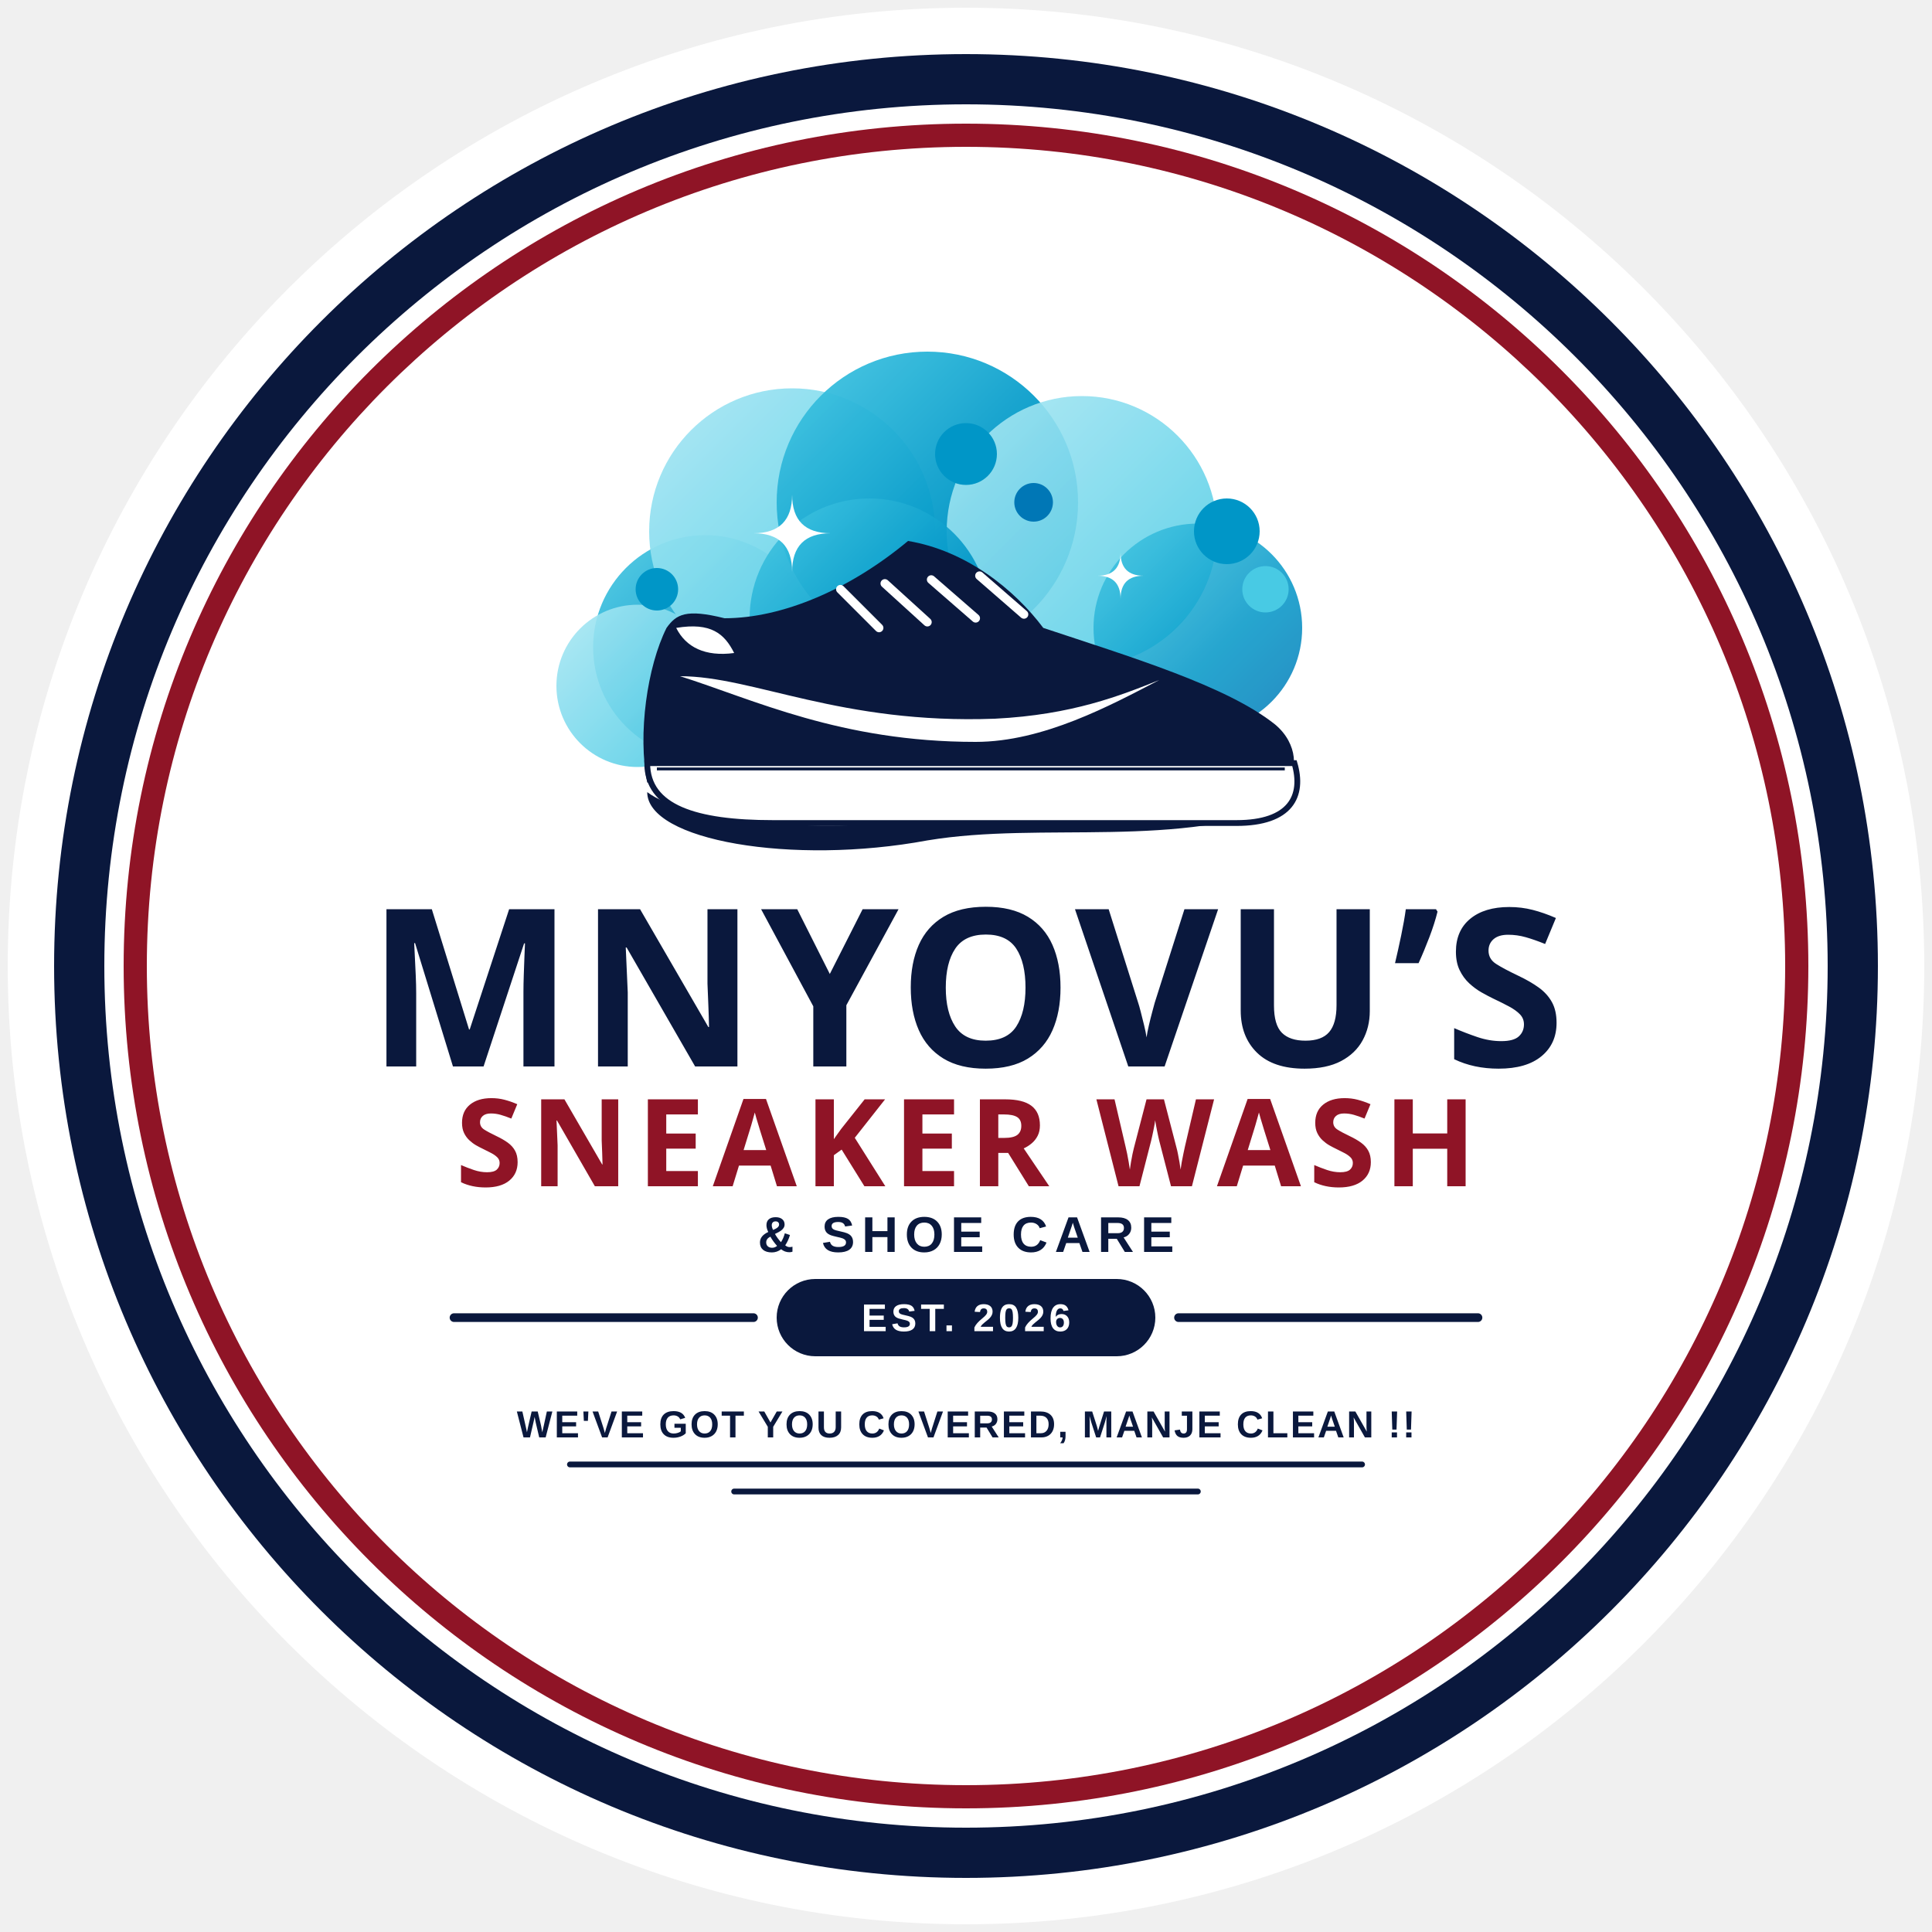
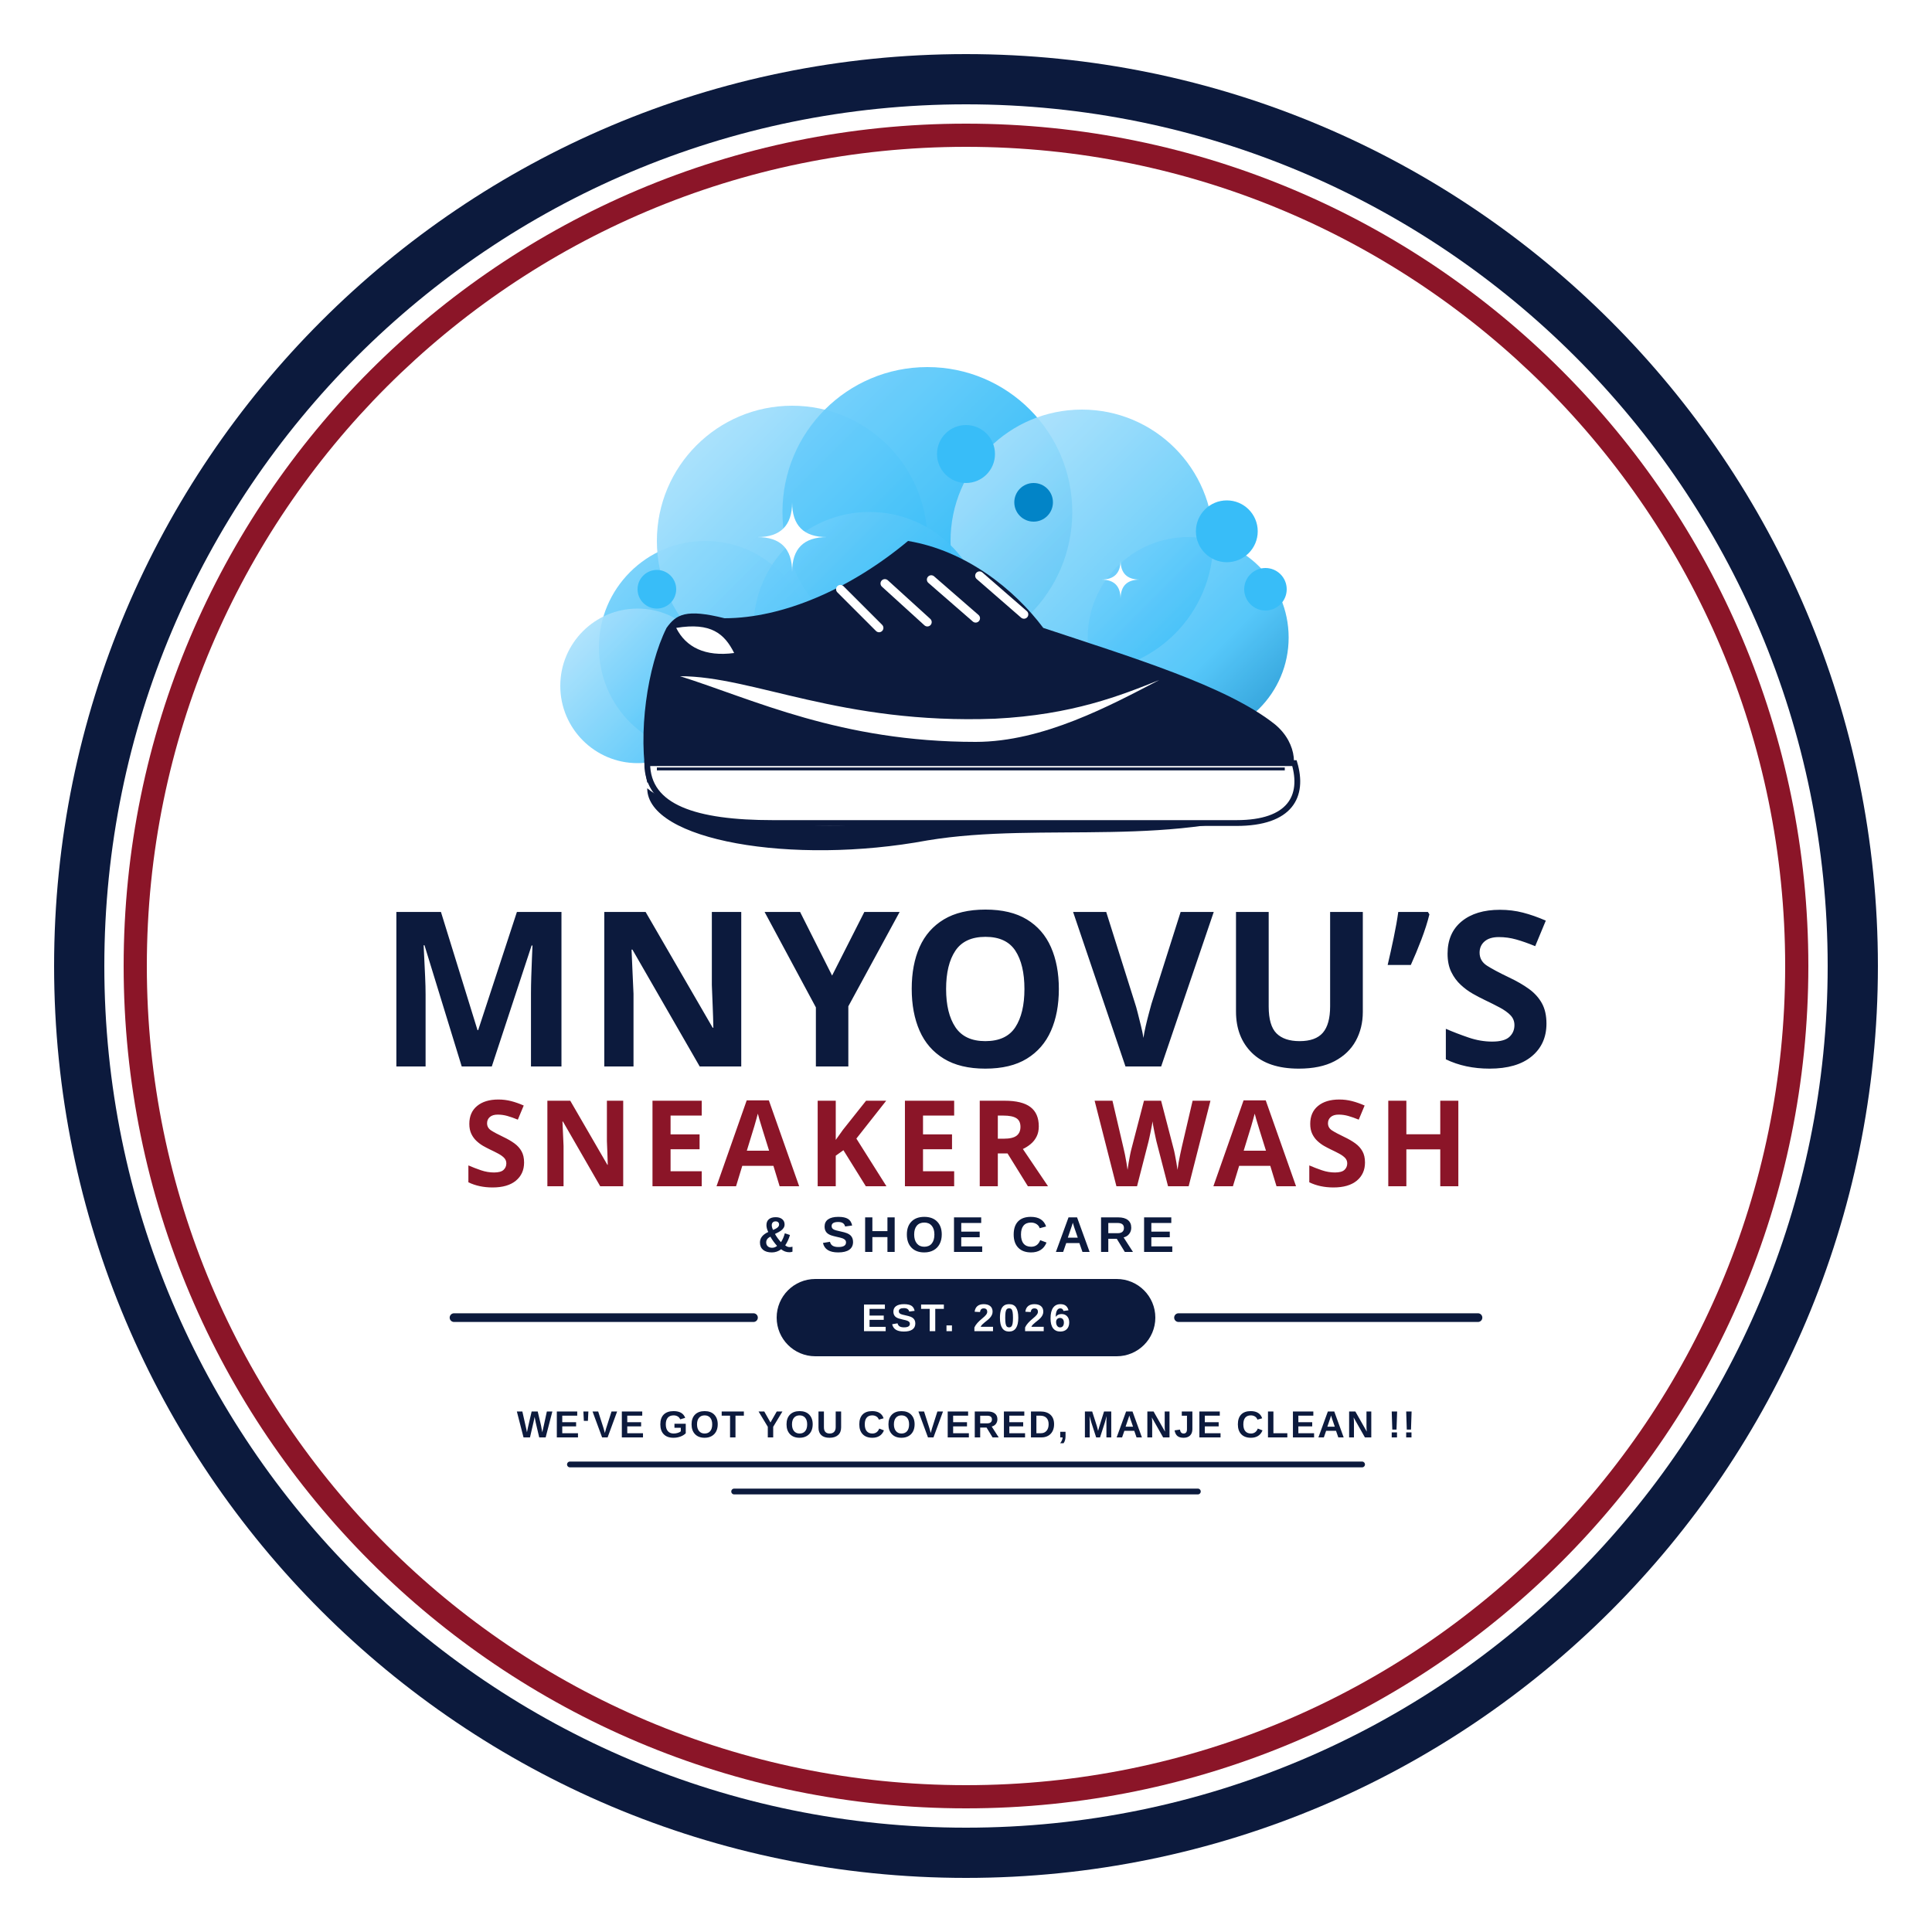
<svg xmlns="http://www.w3.org/2000/svg" viewBox="0 0 1000 1000" width="1000" height="1000">
  <defs>
-     <linearGradient id="originalSudGrad" x1="0%" y1="0%" x2="100%" y2="100%">
-       <stop offset="0%" stop-color="#48CAE4" />
-       <stop offset="60%" stop-color="#0096C7" />
-       <stop offset="100%" stop-color="#0077B6" />
+     <style>
+       .navy { fill: #0C1A3D; }
+       .red { fill: #8B1528; }
+       .white { fill: #FFFFFF; }
+       .stroke-navy { stroke: #0C1A3D; }
+       .stroke-red { stroke: #8B1528; }
+       .font-brand { font-family: 'Cabinet Grotesk', 'Arial Black', Impact, sans-serif; }
+       .font-sans { font-family: 'Plus Jakarta Sans', Arial, Helvetica, sans-serif; }
+     </style>
+     <linearGradient id="sudGrad" x1="0%" y1="0%" x2="100%" y2="100%">
+       <stop offset="0%" stop-color="#7DD3FC" />
+       <stop offset="60%" stop-color="#38BDF8" />
+       <stop offset="100%" stop-color="#0284C7" />
    </linearGradient>
-     <linearGradient id="originalSudLight" x1="0%" y1="0%" x2="100%" y2="100%">
-       <stop offset="0%" stop-color="#ADE8F4" />
-       <stop offset="100%" stop-color="#48CAE4" />
+     <linearGradient id="sudGradLight" x1="0%" y1="0%" x2="100%" y2="100%">
+       <stop offset="0%" stop-color="#BAE6FD" />
+       <stop offset="100%" stop-color="#38BDF8" />
    </linearGradient>
  </defs>
-   <circle cx="500" cy="500" r="496" fill="#FFFFFF" />
-   <circle cx="500" cy="500" r="472" fill="#0A183D" />
+   <rect width="1000" height="1000" fill="#FFFFFF" />
+   <circle cx="500" cy="500" r="472" fill="#0C1A3D" />
  <circle cx="500" cy="500" r="446" fill="#FFFFFF" />
-   <circle cx="500" cy="500" r="436" fill="#8F1426" />
+   <circle cx="500" cy="500" r="436" fill="#8B1528" />
  <circle cx="500" cy="500" r="424" fill="#FFFFFF" />
  <g id="suds-cluster">
-     <circle cx="365" cy="335" r="58" fill="url(#originalSudGrad)" opacity="0.9" />
-     <circle cx="410" cy="275" r="74" fill="url(#originalSudLight)" opacity="0.95" />
-     <circle cx="480" cy="260" r="78" fill="url(#originalSudGrad)" opacity="0.95" />
-     <circle cx="560" cy="275" r="70" fill="url(#originalSudLight)" opacity="0.9" />
-     <circle cx="620" cy="325" r="54" fill="url(#originalSudGrad)" opacity="0.85" />
-     <circle cx="330" cy="355" r="42" fill="url(#originalSudLight)" opacity="0.9" />
-     <circle cx="450" cy="320" r="62" fill="url(#originalSudGrad)" opacity="0.9" />
-     <circle cx="500" cy="235" r="16" fill="#0096C7" />
-     <circle cx="535" cy="260" r="10" fill="#0077B6" />
-     <circle cx="635" cy="275" r="17" fill="#0096C7" />
-     <circle cx="655" cy="305" r="12" fill="#48CAE4" />
-     <circle cx="340" cy="305" r="11" fill="#0096C7" />
-     <path d="M 410 256 Q 410 276 430 276 Q 410 276 410 296 Q 410 276 390 276 Q 410 276 410 256 Z" fill="#FFFFFF" />
-     <path d="M 580 286 Q 580 298 592 298 Q 580 298 580 310 Q 580 298 568 298 Q 580 298 580 286 Z" fill="#FFFFFF" />
+     <circle cx="365" cy="335" r="55" fill="url(#sudGrad)" opacity="0.9" />
+     <circle cx="410" cy="280" r="70" fill="url(#sudGradLight)" opacity="0.95" />
+     <circle cx="480" cy="265" r="75" fill="url(#sudGrad)" opacity="0.95" />
+     <circle cx="560" cy="280" r="68" fill="url(#sudGradLight)" opacity="0.9" />
+     <circle cx="615" cy="330" r="52" fill="url(#sudGrad)" opacity="0.85" />
+     <circle cx="330" cy="355" r="40" fill="url(#sudGradLight)" opacity="0.9" />
+     <circle cx="450" cy="325" r="60" fill="url(#sudGrad)" opacity="0.9" />
+     <circle cx="500" cy="235" r="15" fill="#38BDF8" />
+     <circle cx="535" cy="260" r="10" fill="#0284C7" />
+     <circle cx="635" cy="275" r="16" fill="#38BDF8" />
+     <circle cx="655" cy="305" r="11" fill="#38BDF8" />
+     <circle cx="340" cy="305" r="10" fill="#38BDF8" />
+     <path d="M 410 260 Q 410 278 428 278 Q 410 278 410 296 Q 410 278 392 278 Q 410 278 410 260 Z" fill="#FFFFFF" />
+     <path d="M 580 290 Q 580 300 590 300 Q 580 300 580 310 Q 580 300 570 300 Q 580 300 580 290 Z" fill="#FFFFFF" />
  </g>
  <g id="sneaker-art">
-     <path d="M 335 410               C 335 435 410 448 480 435               C 540 425 610 440 670 415               C 630 430 550 415 480 424               C 420 432 355 425 335 410 Z" fill="#0A183D" />
-     <path d="M 345 325               C 335 345 330 380 335 405               L 665 405               C 672 400 672 385 660 375               C 635 355 585 340 540 325               C 525 305 500 285 470 280               C 440 305 405 320 375 320               C 355 315 350 318 345 325 Z" fill="#0A183D" />
+     <path d="M 335 408               C 335 435 410 448 480 435               C 540 425 610 440 670 415               C 630 430 550 415 480 424               C 420 432 355 425 335 408 Z" fill="#0C1A3D" />
+     <path d="M 345 325               C 335 345 330 380 335 405               L 665 405               C 672 400 672 385 660 375               C 635 355 585 340 540 325               C 525 305 500 285 470 280               C 440 305 405 320 375 320               C 355 315 350 318 345 325 Z" fill="#0C1A3D" />
    <path d="M 350 325               C 355 335 365 340 380 338               C 375 328 368 322 350 325 Z" fill="#FFFFFF" />
    <path d="M 352 350               C 390 350 435 375 515 372               C 555 370 580 360 600 352               C 575 365 540 384 505 384               C 435 384 390 362 352 350 Z" fill="#FFFFFF" />
    <g stroke="#FFFFFF" stroke-width="4.5" stroke-linecap="round">
      <line x1="435" y1="305" x2="455" y2="325" />
      <line x1="458" y1="302" x2="480" y2="322" />
      <line x1="482" y1="300" x2="505" y2="320" />
      <line x1="507" y1="298" x2="530" y2="318" />
    </g>
-     <path d="M 335 395               C 335 418 360 426 400 426               L 640 426               C 668 426 675 412 670 395               L 335 395 Z" fill="#FFFFFF" stroke="#0A183D" stroke-width="3" />
-     <line x1="340" y1="398" x2="665" y2="398" stroke="#0A183D" stroke-width="1.5" />
+     <path d="M 335 395               C 335 418 360 426 400 426               L 640 426               C 668 426 675 412 670 395               L 335 395 Z" fill="#FFFFFF" stroke="#0C1A3D" stroke-width="3" />
+     <line x1="340" y1="398" x2="665" y2="398" stroke="#0C1A3D" stroke-width="1.5" />
  </g>
-   <text x="500" y="552" text-anchor="middle" fill="#0A183D" font-family="'Impact', 'Arial Black', sans-serif" font-weight="900" font-size="114" letter-spacing="2">MNYOVU’S</text>
-   <text x="500" y="614" text-anchor="middle" fill="#8F1426" font-family="'Impact', 'Arial Black', sans-serif" font-weight="900" font-size="63" letter-spacing="4">SNEAKER WASH</text>
-   <text x="500" y="648" text-anchor="middle" fill="#0A183D" font-family="Arial, sans-serif" font-weight="800" font-size="26" letter-spacing="3.5">&amp; SHOE CARE</text>
+   <text x="500" y="552" text-anchor="middle" fill="#0C1A3D" class="font-brand" font-weight="900" font-size="112" letter-spacing="2">MNYOVU’S</text>
+   <text x="500" y="614" text-anchor="middle" fill="#8B1528" class="font-brand" font-weight="900" font-size="62" letter-spacing="4">SNEAKER WASH</text>
+   <text x="500" y="648" text-anchor="middle" fill="#0C1A3D" class="font-sans" font-weight="800" font-size="26" letter-spacing="3.5">&amp; SHOE CARE</text>
  <g id="est-divider">
-     <line x1="235" y1="682" x2="390" y2="682" stroke="#0A183D" stroke-width="4.5" stroke-linecap="round" />
-     <rect x="402" y="662" width="196" height="40" rx="20" fill="#0A183D" />
-     <text x="500" y="689" text-anchor="middle" fill="#FFFFFF" font-family="Arial, sans-serif" font-weight="800" font-size="20" letter-spacing="2">EST. 2026</text>
-     <line x1="610" y1="682" x2="765" y2="682" stroke="#0A183D" stroke-width="4.5" stroke-linecap="round" />
+     <line x1="235" y1="682" x2="390" y2="682" stroke="#0C1A3D" stroke-width="4.5" stroke-linecap="round" />
+     <rect x="402" y="662" width="196" height="40" rx="20" fill="#0C1A3D" />
+     <text x="500" y="689" text-anchor="middle" fill="#FFFFFF" class="font-sans" font-weight="800" font-size="20" letter-spacing="2">EST. 2026</text>
+     <line x1="610" y1="682" x2="765" y2="682" stroke="#0C1A3D" stroke-width="4.5" stroke-linecap="round" />
  </g>
  <g id="tagline">
-     <text x="500" y="744" text-anchor="middle" fill="#0A183D" font-family="Arial, sans-serif" font-weight="800" font-size="19.5" letter-spacing="1">WE'VE GOT YOU COVERED, MANJE CLEAN !!</text>
-     <line x1="295" y1="758" x2="705" y2="758" stroke="#0A183D" stroke-width="3" stroke-linecap="round" />
-     <line x1="380" y1="772" x2="620" y2="772" stroke="#0A183D" stroke-width="3" stroke-linecap="round" />
+     <text x="500" y="744" text-anchor="middle" fill="#0C1A3D" class="font-sans" font-weight="800" font-size="19.5" letter-spacing="1">WE'VE GOT YOU COVERED, MANJE CLEAN !!</text>
+     <line x1="295" y1="758" x2="705" y2="758" stroke="#0C1A3D" stroke-width="3" stroke-linecap="round" />
+     <line x1="380" y1="772" x2="620" y2="772" stroke="#0C1A3D" stroke-width="3" stroke-linecap="round" />
  </g>
</svg>
